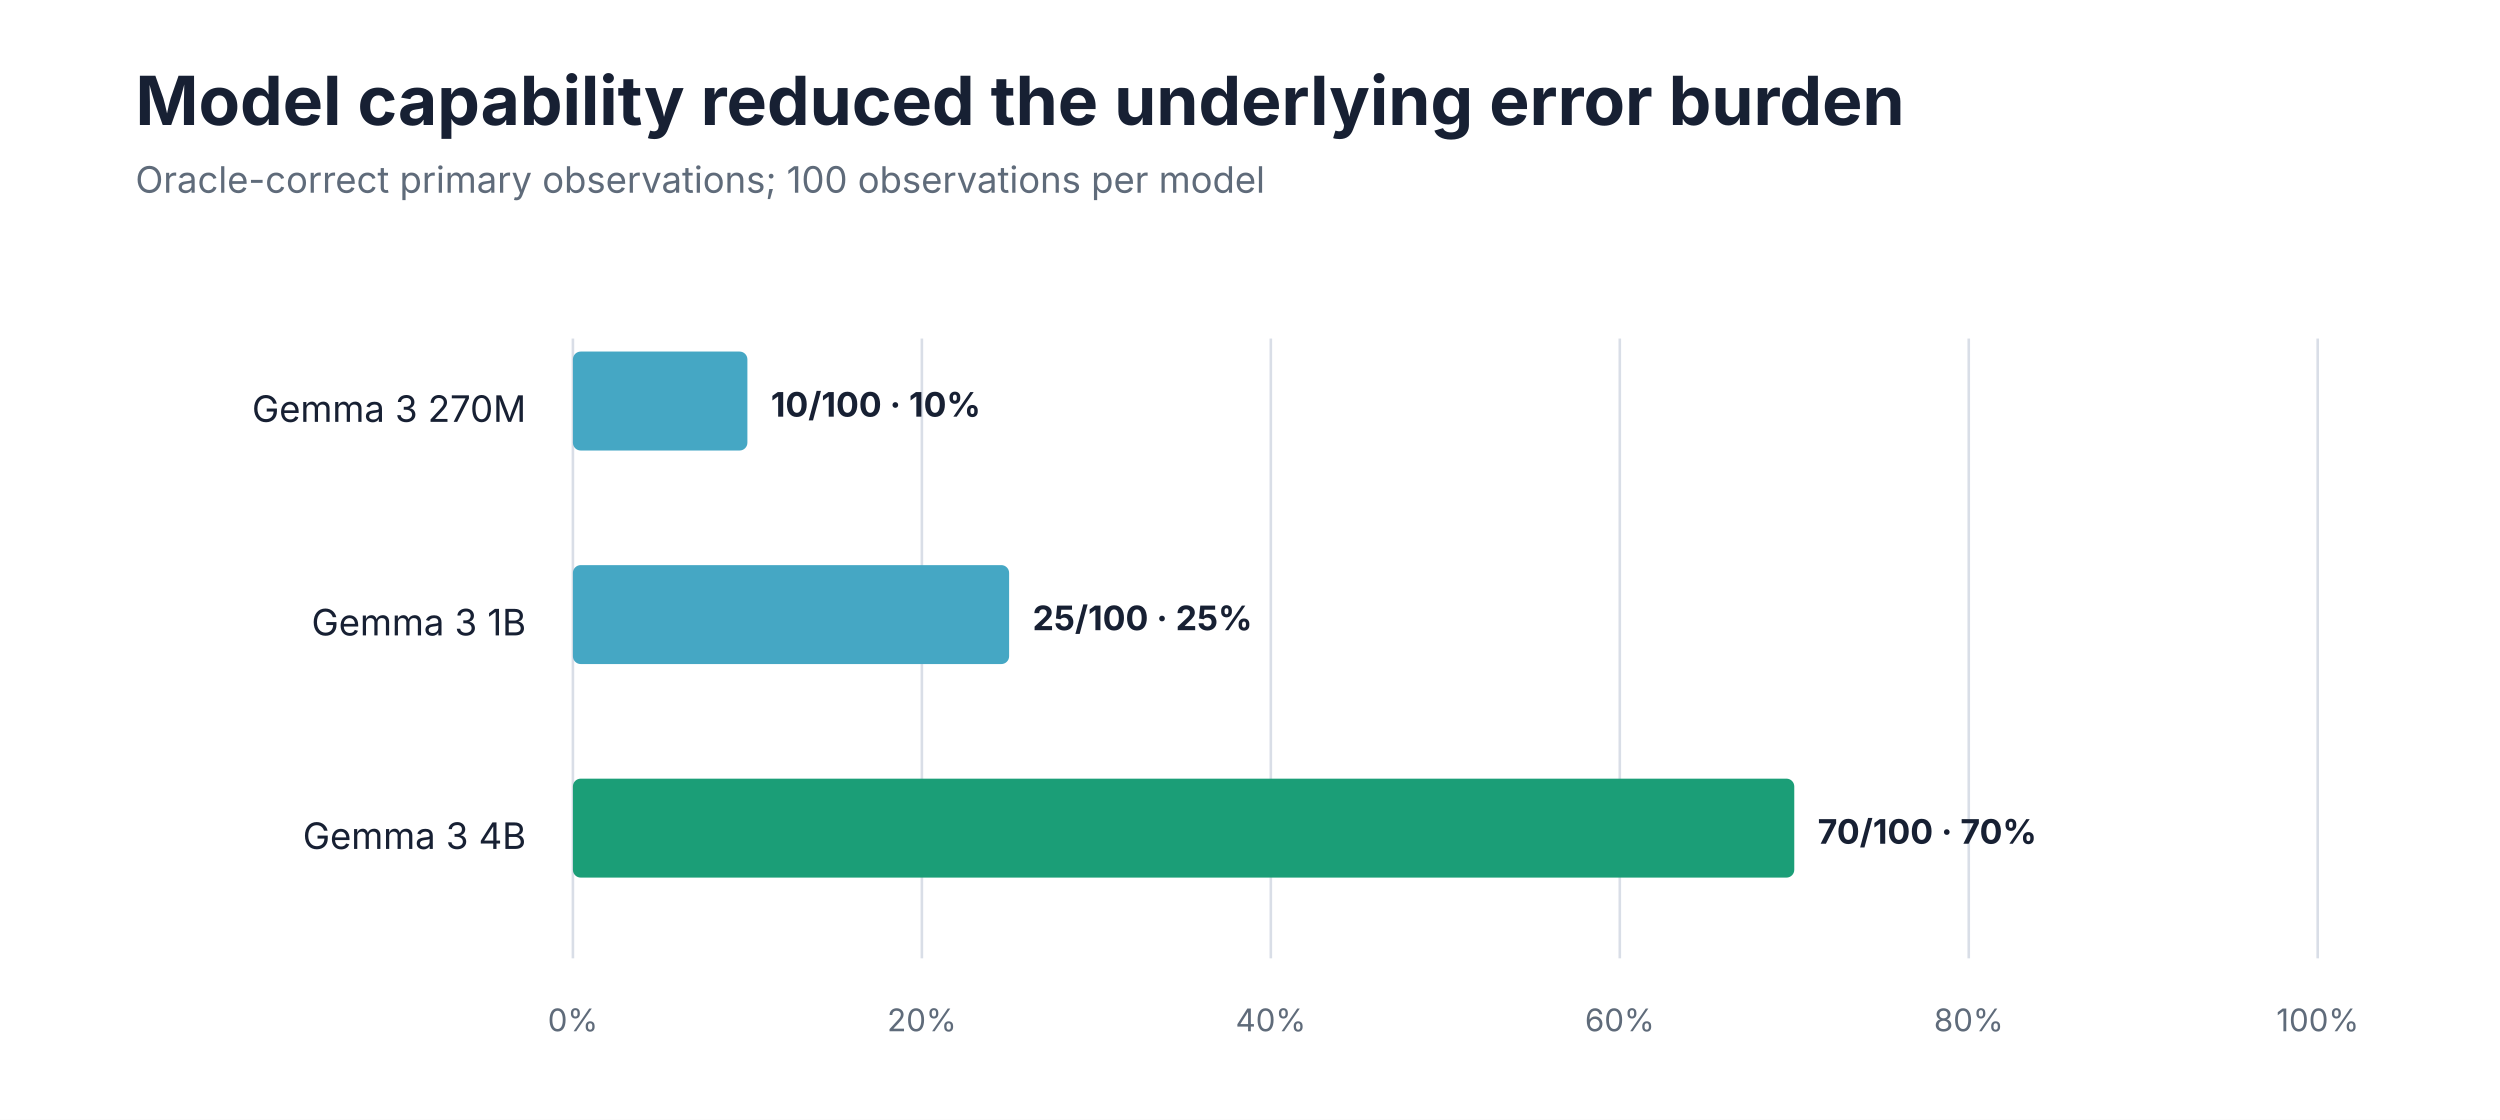
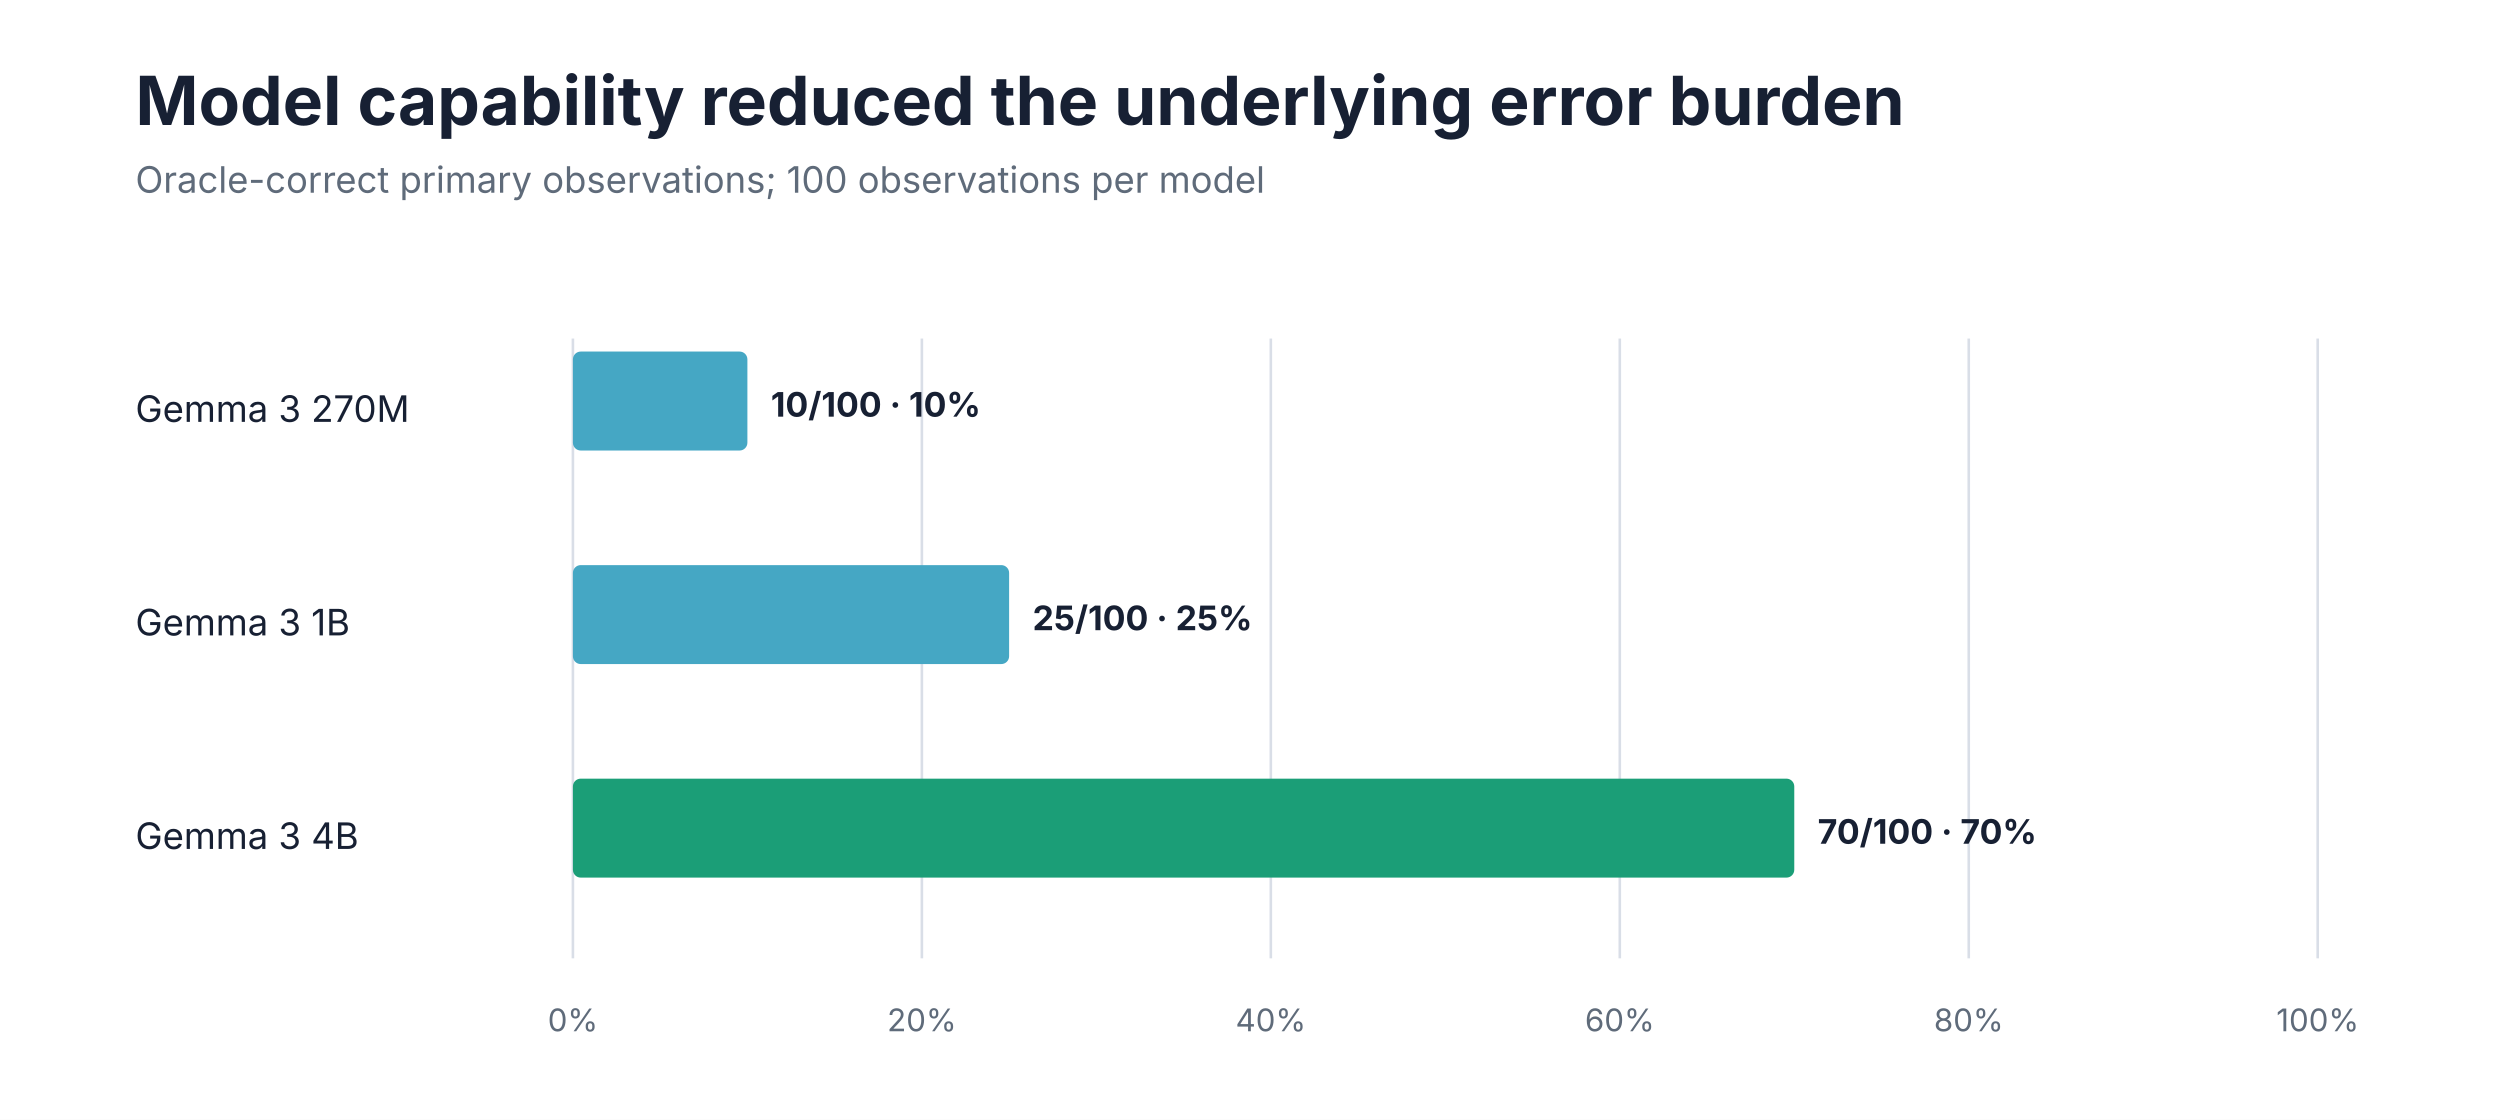
<svg xmlns="http://www.w3.org/2000/svg" width="960" height="430" viewBox="0 0 960 430" role="img" aria-labelledby="chart-title chart-description">
  <rect width="960" height="430" fill="#ffffff" />
  <style>text{font-family:Inter,Segoe UI,Arial,sans-serif;fill:#172033}.title{font-size:26px;font-weight:700}.subtitle{font-size:14px;fill:#5f6b7a}.label{font-size:14px}.small{font-size:12px;fill:#5f6b7a}.value{font-size:13px;font-weight:700}.light{fill:#ffffff}</style>
  <text x="52" y="48" class="title" text-anchor="start">Model capability reduced the underlying error burden</text>
  <text x="52" y="74" class="subtitle" text-anchor="start">Oracle-correct primary observations; 100 observations per model</text>
  <line x1="220.0" y1="130" x2="220.0" y2="368" stroke="#d9dee7" stroke-width="1" />
  <text x="220.0" y="396" class="small" text-anchor="middle">0%</text>
  <line x1="354.0" y1="130" x2="354.0" y2="368" stroke="#d9dee7" stroke-width="1" />
  <text x="354.0" y="396" class="small" text-anchor="middle">20%</text>
  <line x1="488.0" y1="130" x2="488.0" y2="368" stroke="#d9dee7" stroke-width="1" />
  <text x="488.0" y="396" class="small" text-anchor="middle">40%</text>
  <line x1="622.0" y1="130" x2="622.0" y2="368" stroke="#d9dee7" stroke-width="1" />
  <text x="622.0" y="396" class="small" text-anchor="middle">60%</text>
  <line x1="756.0" y1="130" x2="756.0" y2="368" stroke="#d9dee7" stroke-width="1" />
  <text x="756.0" y="396" class="small" text-anchor="middle">80%</text>
  <line x1="890.0" y1="130" x2="890.0" y2="368" stroke="#d9dee7" stroke-width="1" />
  <text x="890.0" y="396" class="small" text-anchor="middle">100%</text>
-   <text x="202" y="162" class="label" text-anchor="end">Gemma 3 270M</text>
+   <text x="52" y="162" class="label" text-anchor="start">Gemma 3 270M</text>
  <rect x="220" y="135" width="67.0" height="38" rx="3" fill="#45a7c4" />
  <text x="296.0" y="160" class="value" text-anchor="start">10/100 · 10%</text>
-   <text x="202" y="244" class="label" text-anchor="end">Gemma 3 1B</text>
+   <text x="52" y="244" class="label" text-anchor="start">Gemma 3 1B</text>
  <rect x="220" y="217" width="167.5" height="38" rx="3" fill="#45a7c4" />
  <text x="396.5" y="242" class="value" text-anchor="start">25/100 · 25%</text>
-   <text x="202" y="326" class="label" text-anchor="end">Gemma 3 4B</text>
+   <text x="52" y="326" class="label" text-anchor="start">Gemma 3 4B</text>
  <rect x="220" y="299" width="469.0" height="38" rx="3" fill="#1b9e77" />
  <text x="698.0" y="324" class="value" text-anchor="start">70/100 · 70%</text>
</svg>
